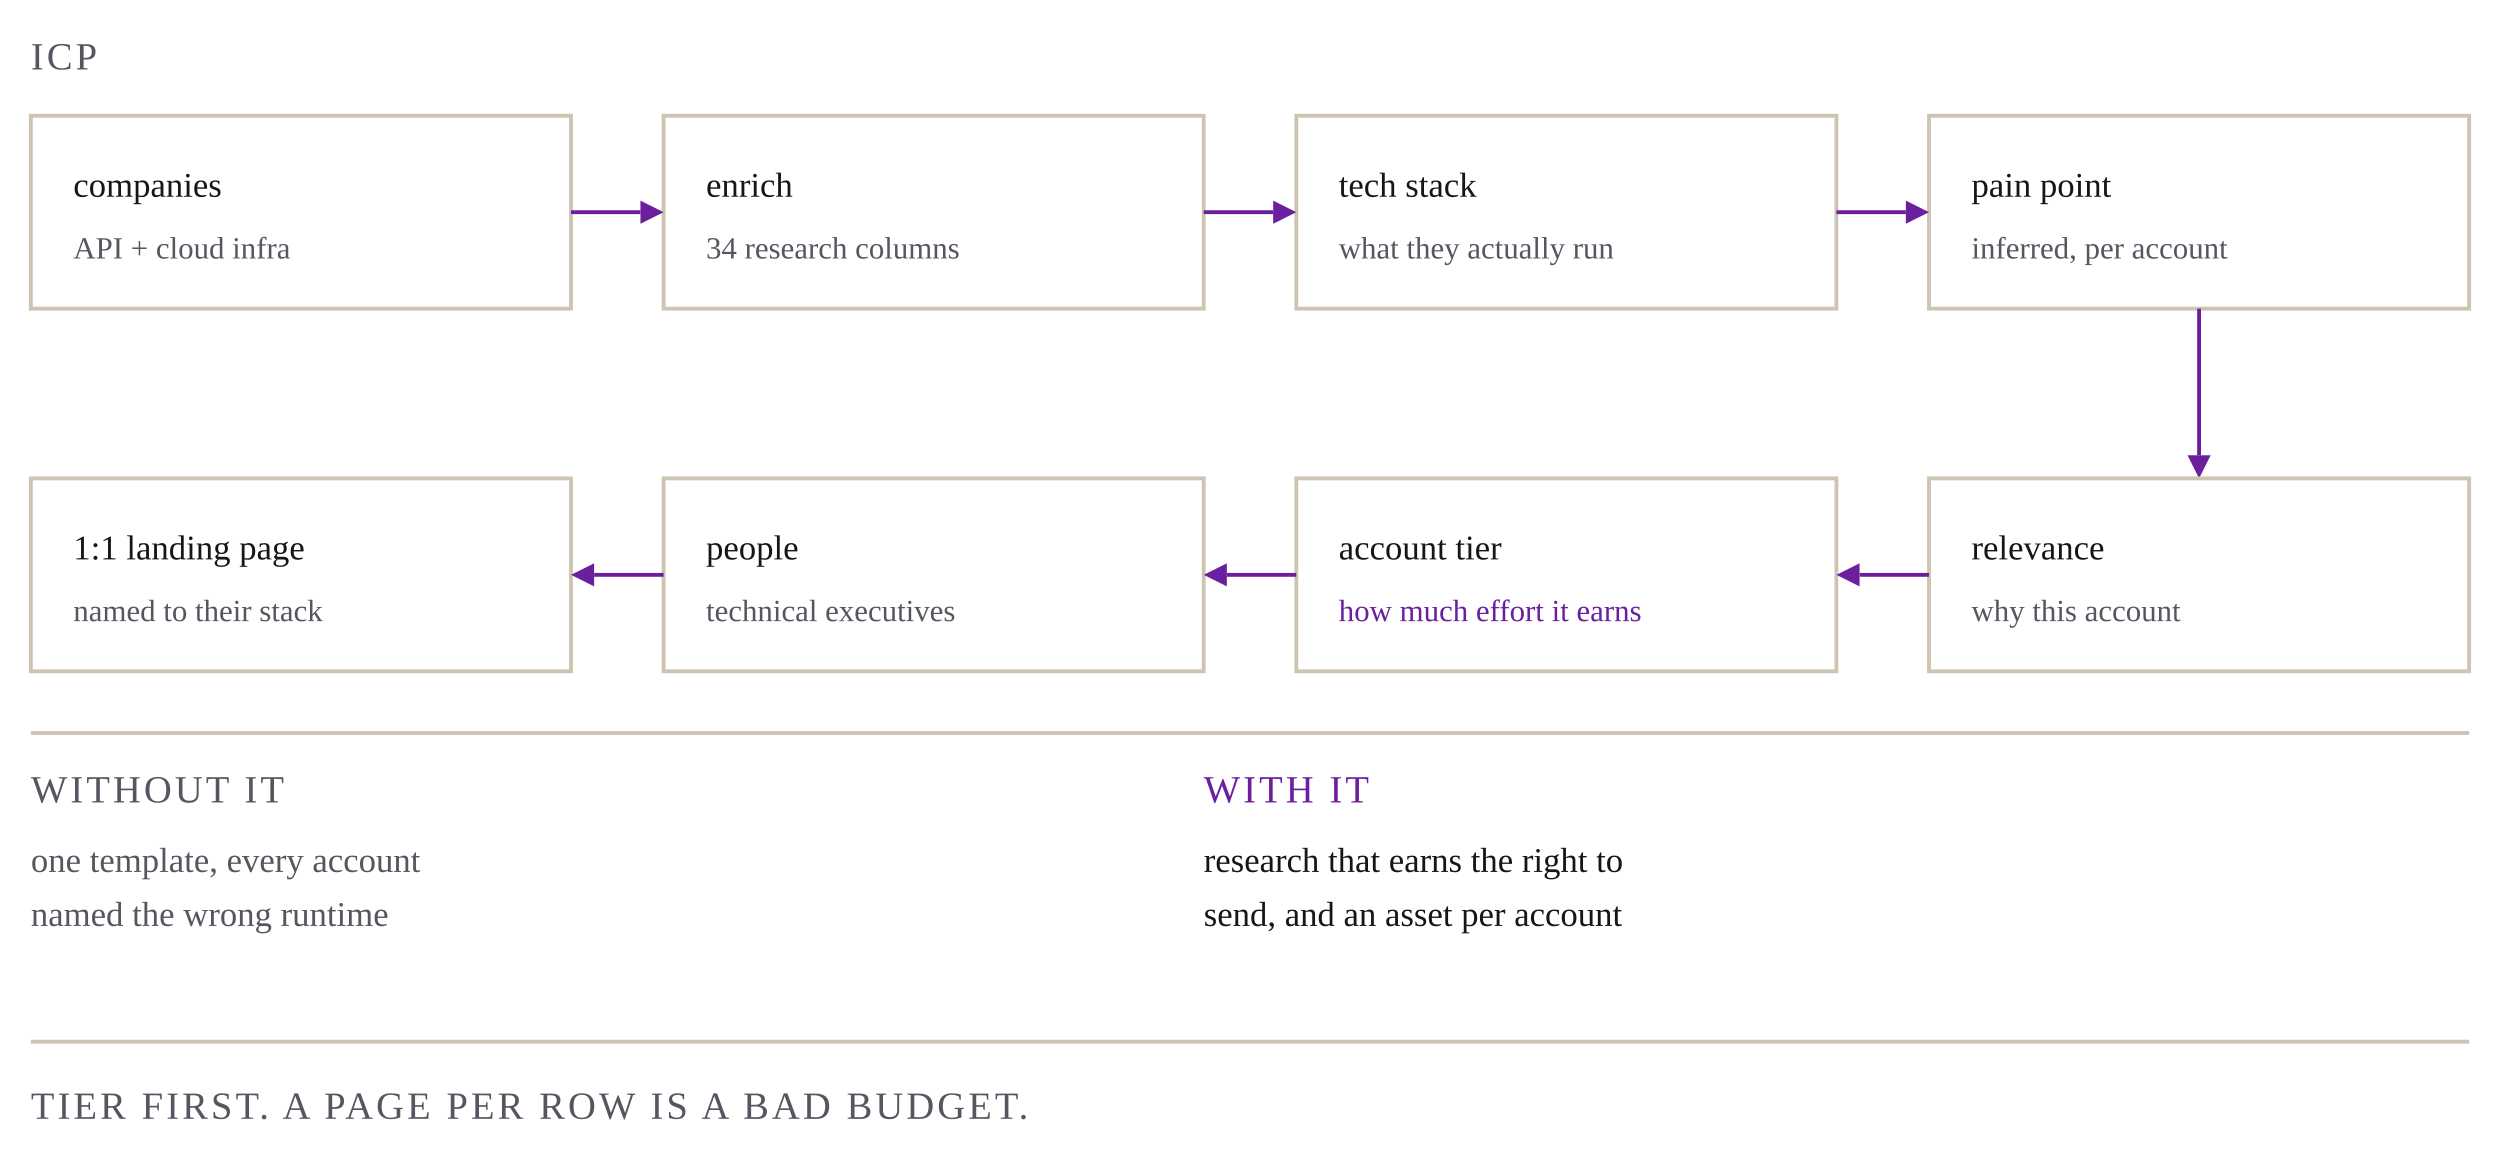
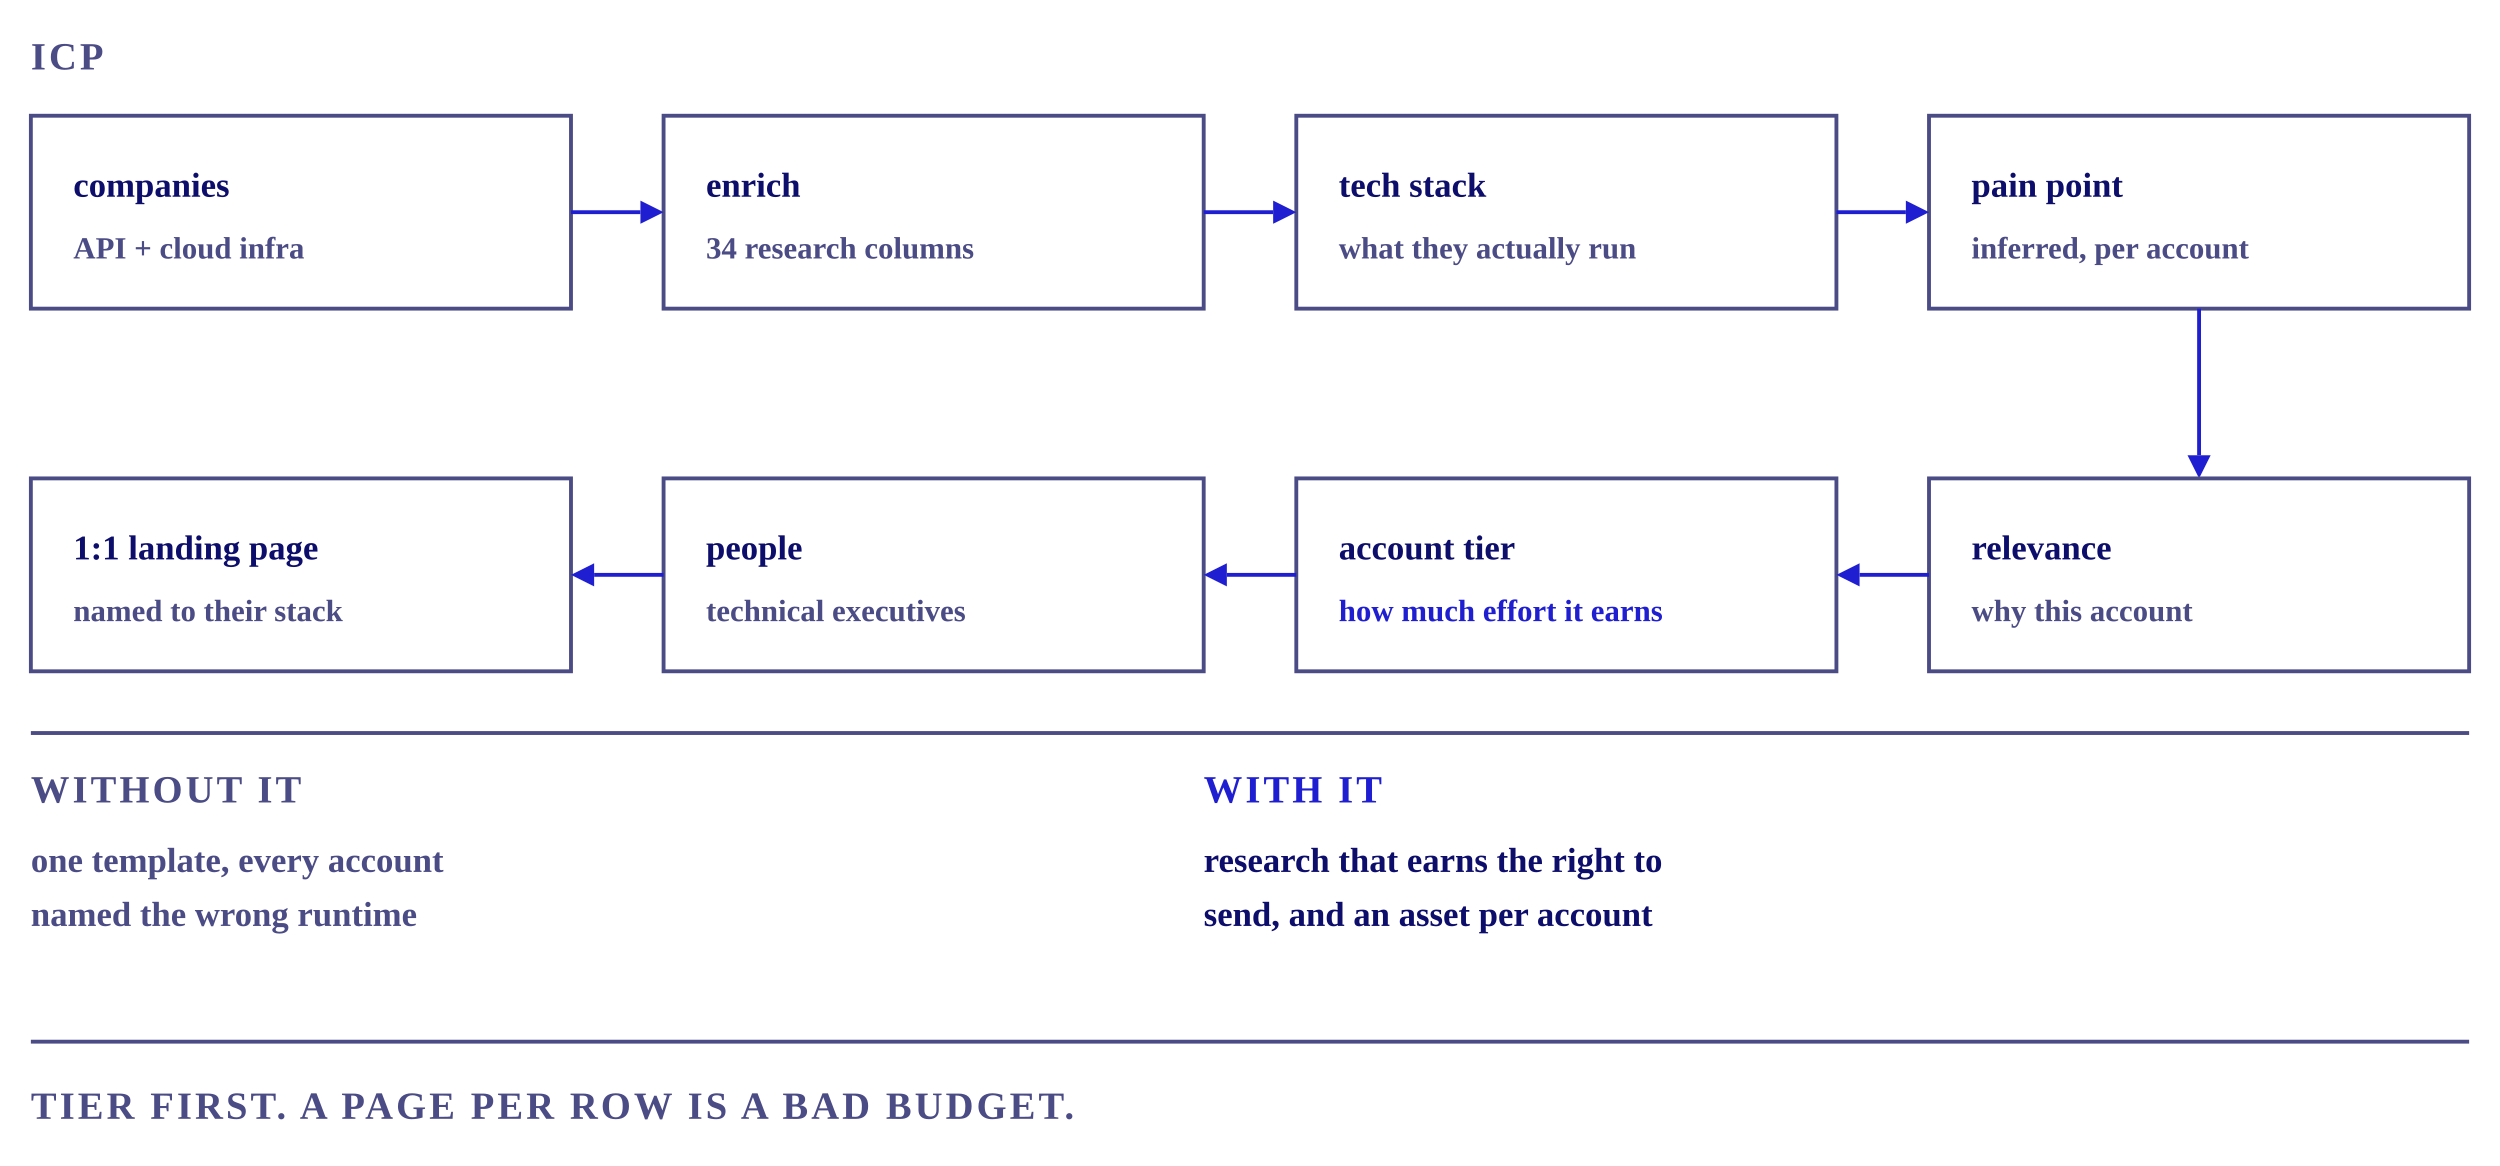
<svg xmlns="http://www.w3.org/2000/svg" viewBox="0 0 648 302" width="648" height="302" role="img" aria-label="companies then enrich then tech stack then pain point then relevance then account tier then people then 1:1 landing page">
  <style>
-     .ink   { fill: #16161a; }
-     .muted { fill: #5a5460; }
-     .accf  { fill: #6b1f9e; }
-     .acc   { stroke: #6b1f9e; }
-     .box   { fill: none; stroke: #cdc4b2; stroke-width: 1; }
-     .rule  { stroke: #cdc4b2; }
-     text   { font-family: var(--font-plex-mono, "IBM Plex Mono"), ui-monospace, monospace; }
+     .ink   { fill: #0d0d6b; }
+     .muted { fill: #4b4b85; }
+     .accf  { fill: #1f1fd1; }
+     .acc   { stroke: #1f1fd1; }
+     .box   { fill: none; stroke: #4b4b85; stroke-width: 1; }
+     .rule  { stroke: #4b4b85; }
+     text   { font-family: var(--font-sans, "Bricolage Grotesque"), system-ui, sans-serif; font-weight: 600; }
    .lbl   { font-size: 10px; letter-spacing: 0.08em; }
    .sub   { font-size: 9px; }
    .tiny  { font-size: 8px; }
    @media (prefers-color-scheme: dark) {
-       .ink   { fill: #f0ecf5; }
-       .muted { fill: #9a93a8; }
-       .accf  { fill: #b47de8; }
-       .acc   { stroke: #b47de8; }
-       .box, .rule { stroke: #2e2838; }
+       .ink   { fill: #fff6e0; }
+       .muted { fill: #b9b6dc; }
+       .accf  { fill: #9e9eff; }
+       .acc   { stroke: #9e9eff; }
+       .box, .rule { stroke: #b9b6dc; }
    }
  </style>
  <text class="lbl muted" x="8" y="18">ICP</text>
  <rect class="box" x="8" y="30" width="140" height="50" />
  <text class="sub ink" x="19" y="51">companies</text>
  <text class="tiny muted" x="19" y="67">API + cloud infra</text>
  <rect class="box" x="172" y="30" width="140" height="50" />
  <text class="sub ink" x="183" y="51">enrich</text>
  <text class="tiny muted" x="183" y="67">34 research columns</text>
  <rect class="box" x="336" y="30" width="140" height="50" />
  <text class="sub ink" x="347" y="51">tech stack</text>
  <text class="tiny muted" x="347" y="67">what they actually run</text>
  <rect class="box" x="500" y="30" width="140" height="50" />
  <text class="sub ink" x="511" y="51">pain point</text>
  <text class="tiny muted" x="511" y="67">inferred, per account</text>
  <path class="acc" d="M148 55.0 H166" stroke-width="1" />
  <path class="accf" d="M172 55.0 l-6 -3 v6 z" />
  <path class="acc" d="M312 55.0 H330" stroke-width="1" />
  <path class="accf" d="M336 55.0 l-6 -3 v6 z" />
  <path class="acc" d="M476 55.0 H494" stroke-width="1" />
  <path class="accf" d="M500 55.0 l-6 -3 v6 z" />
  <path class="acc" d="M570.0 80 V118" stroke-width="1" />
  <path class="accf" d="M570.0 124 l-3 -6 h6 z" />
  <rect class="box" x="500" y="124" width="140" height="50" />
  <text class="sub ink" x="511" y="145">relevance</text>
  <text class="tiny muted" x="511" y="161">why this account</text>
  <rect class="box" x="336" y="124" width="140" height="50" stroke-width="1.7" />
  <text class="sub ink" x="347" y="145">account tier</text>
  <text class="tiny accf" x="347" y="161">how much effort it earns</text>
  <rect class="box" x="172" y="124" width="140" height="50" />
  <text class="sub ink" x="183" y="145">people</text>
  <text class="tiny muted" x="183" y="161">technical executives</text>
  <rect class="box" x="8" y="124" width="140" height="50" />
  <text class="sub ink" x="19" y="145">1:1 landing page</text>
  <text class="tiny muted" x="19" y="161">named to their stack</text>
  <path class="acc" d="M500 149.0 H482" stroke-width="1" />
  <path class="accf" d="M476 149.0 l6 -3 v6 z" />
  <path class="acc" d="M336 149.0 H318" stroke-width="1" />
  <path class="accf" d="M312 149.0 l6 -3 v6 z" />
  <path class="acc" d="M172 149.0 H154" stroke-width="1" />
  <path class="accf" d="M148 149.0 l6 -3 v6 z" />
  <line class="rule" x1="8" y1="190" x2="640" y2="190" stroke-width="1" />
  <text class="lbl muted" x="8" y="208">WITHOUT IT</text>
  <text class="sub muted" x="8" y="226">one template, every account</text>
  <text class="sub muted" x="8" y="240">named the wrong runtime</text>
  <text class="lbl accf" x="312" y="208">WITH IT</text>
  <text class="sub ink" x="312" y="226">research that earns the right to</text>
  <text class="sub ink" x="312" y="240">send, and an asset per account</text>
  <line class="rule" x1="8" y1="270" x2="640" y2="270" stroke-width="1" />
  <text class="lbl muted" x="8" y="290">TIER FIRST. A PAGE PER ROW IS A BAD BUDGET.</text>
</svg>
